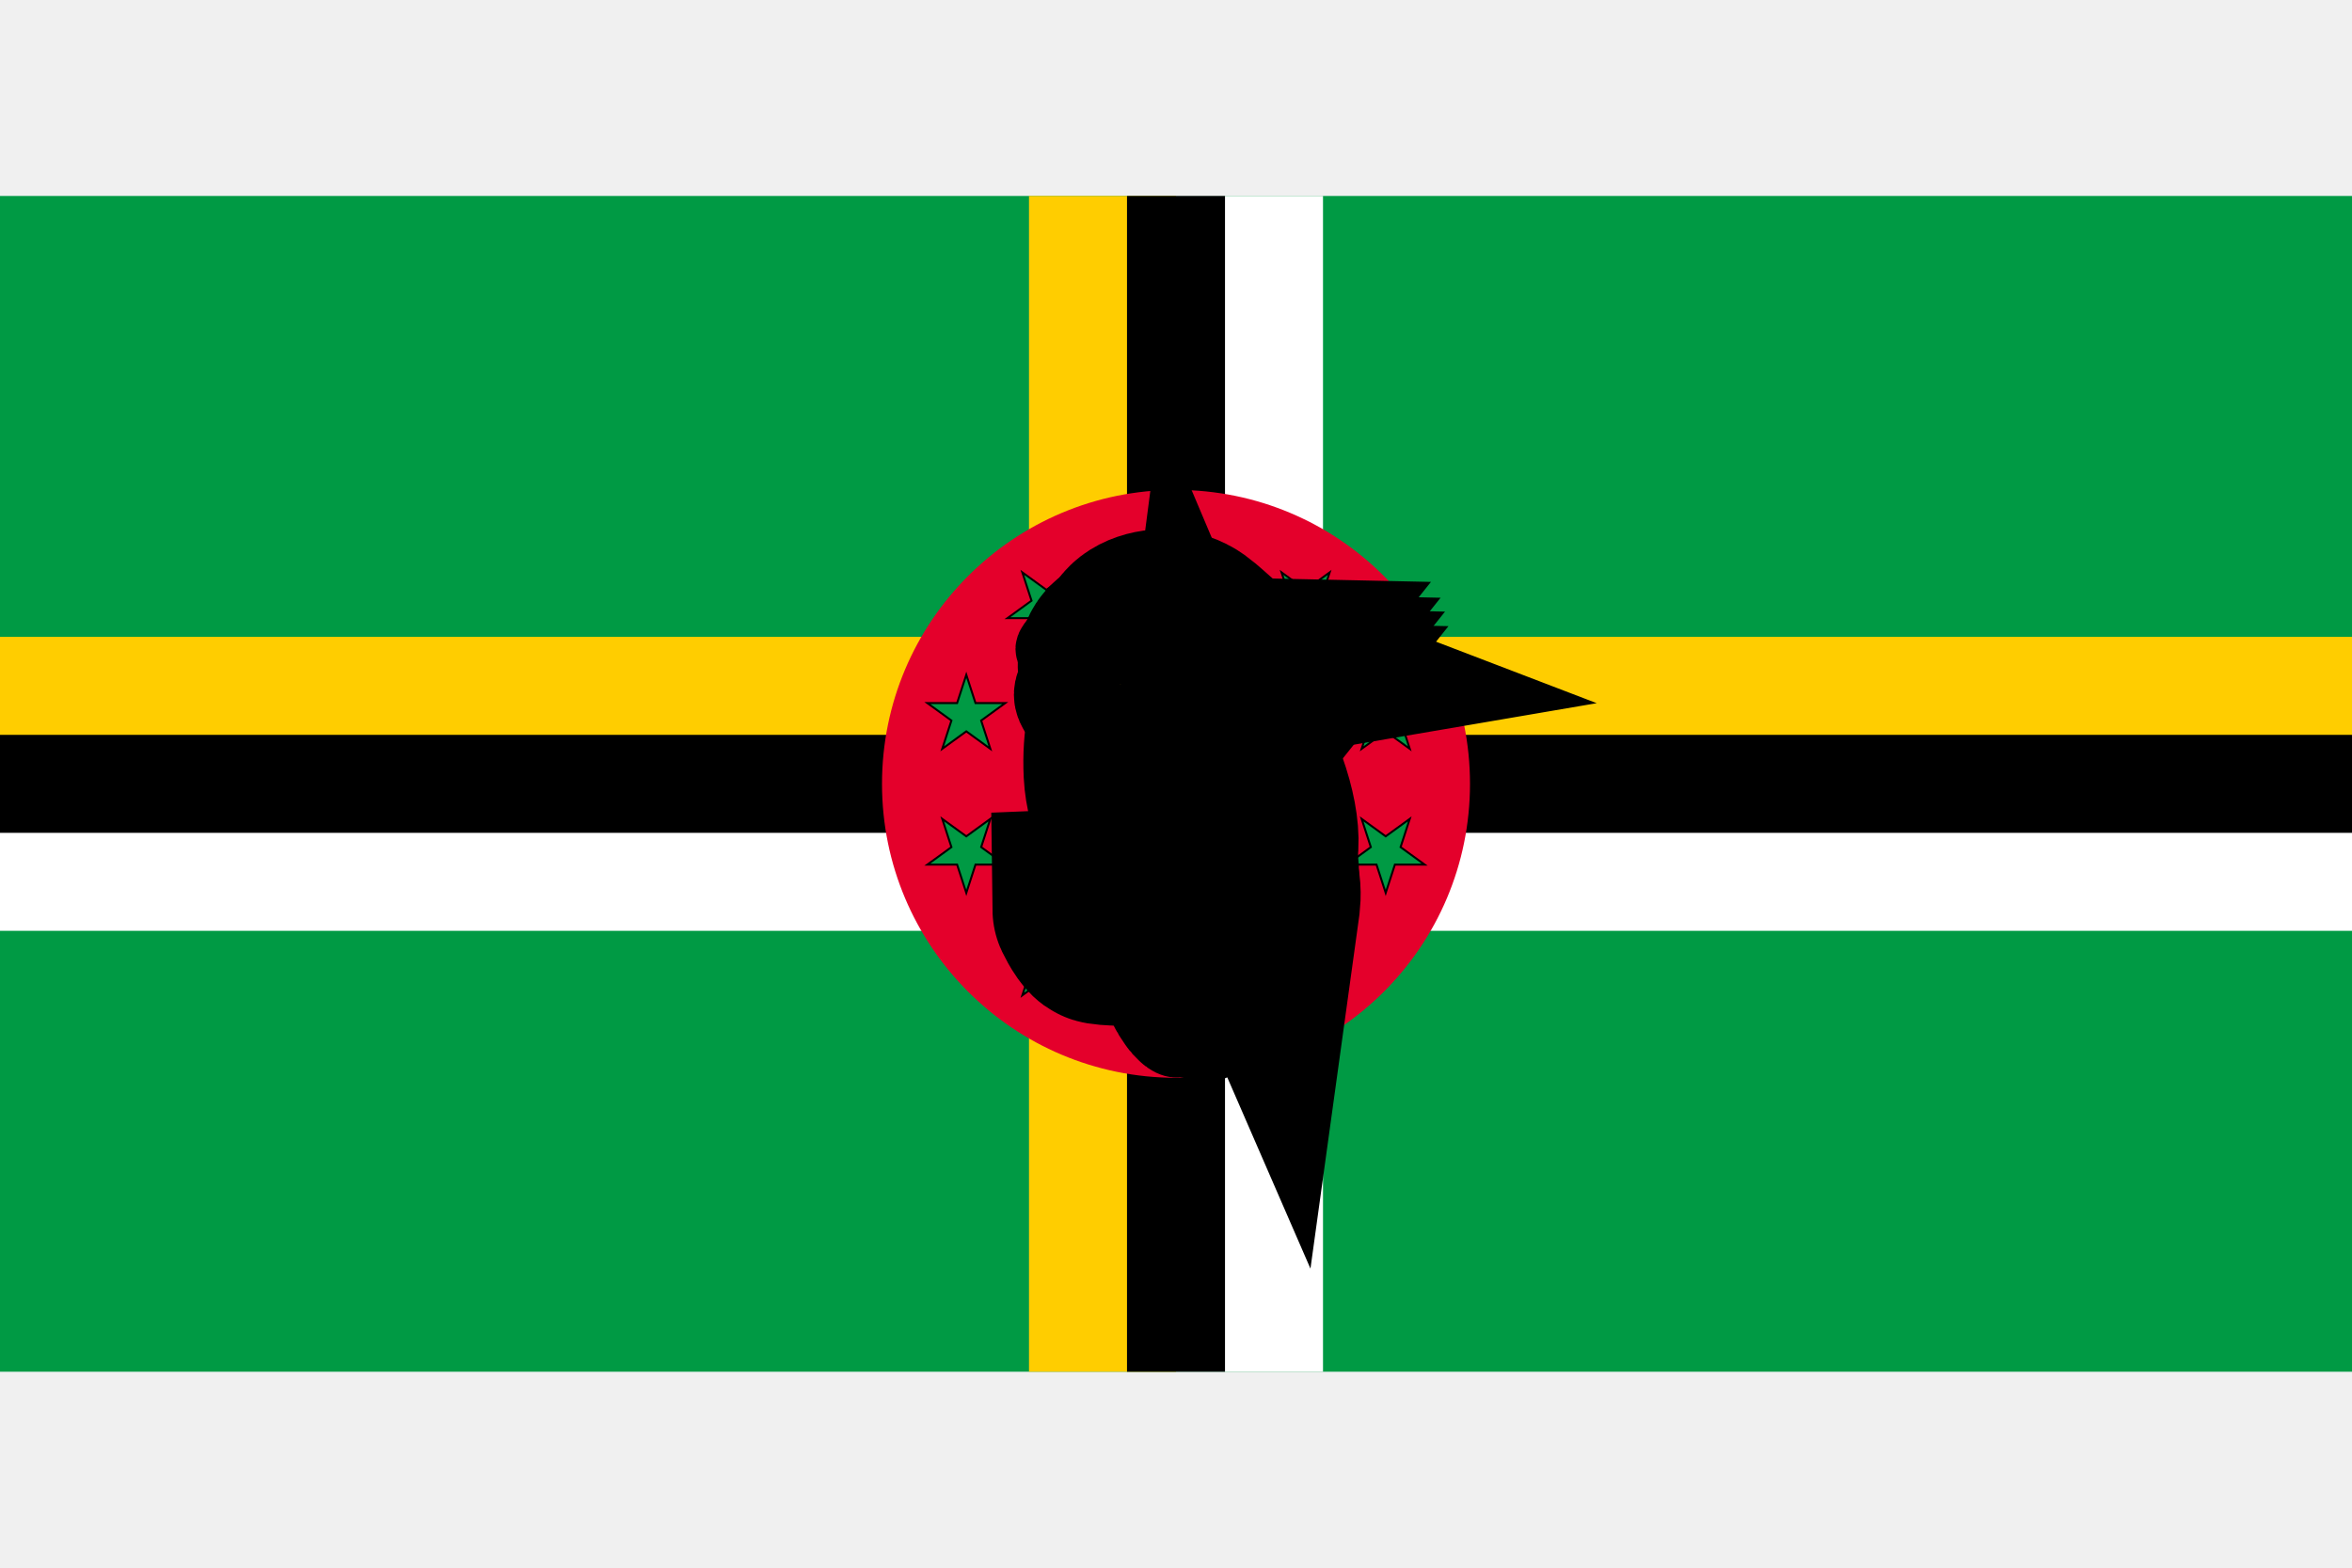
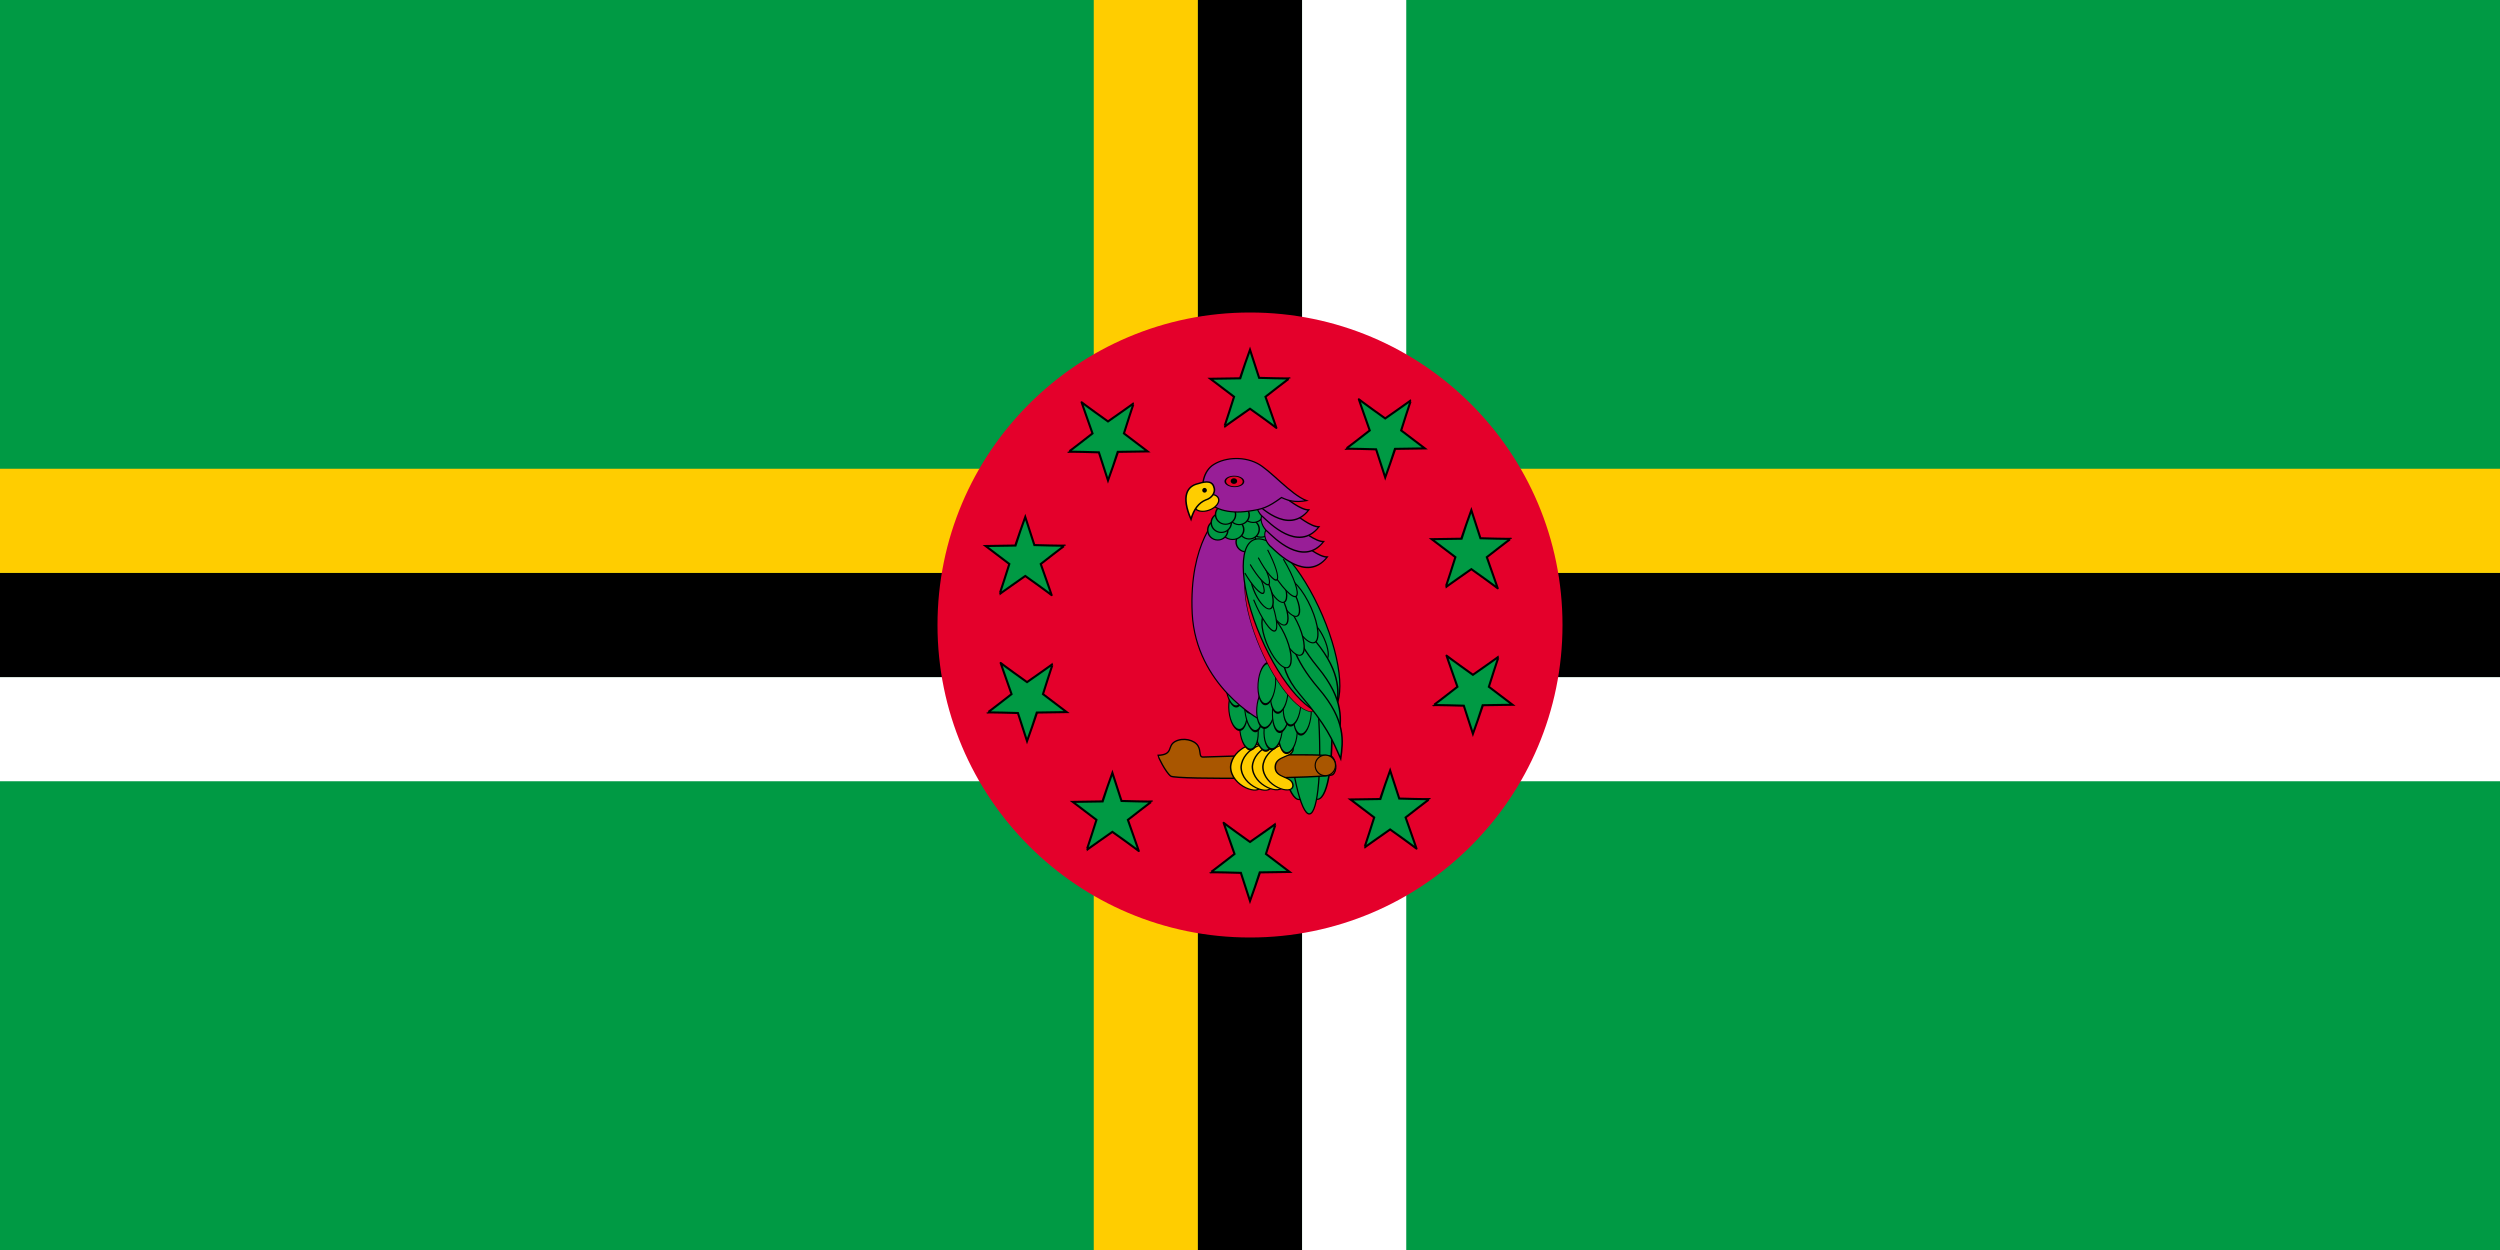
- <svg xmlns="http://www.w3.org/2000/svg" xmlns:xlink="http://www.w3.org/1999/xlink" viewBox="-7200 -3600 14400 7200" fill="#009A44" stroke="#000" stroke-width="1200" width="900" height="600">
-   <g transform="scale(300)" stroke="none">
-     <path d="m-24-12h48v24h-48z" />
-     <path fill="#ffcd00" d="m-24-3h48v3h-48zm21-9h3v24h-3z" />
-     <path fill="#fff" d="m-24 0h48v3h-48zM0-12h3v24H0z" />
-     <path fill="#000" d="m-24-1h48v2h-48zm23-11h2v24h-2z" />
-     <circle r="6" fill="#E4002B" />
-   </g>
-   <g id="b">
-     <g id="a">
-       <path id="s" stroke-width="12" d="m0-1600.6 56.3 173.2h182L91-1320.4l56.3 173.1L0-1254.3l-147.3 107 56.3-173.1-147.3-107h182z" />
-       <use xlink:href="#s" transform="rotate(36)" />
-     </g>
-     <use xlink:href="#s" transform="rotate(72)" />
-     <use xlink:href="#a" transform="rotate(108)" />
-   </g>
-   <use xlink:href="#b" transform="scale(-1)" />
-   <g transform="rotate(86)">
-     <ellipse cx="492" cy="-213" rx="530" ry="108" />
-     <ellipse cx="498" cy="-318" rx="530" ry="114" />
-     <ellipse cx="523" cy="-267" rx="586" ry="91" />
-   </g>
-   <path fill="#E4002B" d="m439 868c-161 17-865 25-895 3-30-22-75-115-75-120 92-4 52-53 99-79 46-27 112-9 132 23 20 33 4 65 29 66 26 0 526-24 710-11 30 2 53 29 53 59 0 30-23 56-53 59z" />
-   <path id="c" fill="#ffcd00" d="m-41 818c-1 70 101 50 103 108-3 61-172 4-174-109 7-112 172-167 174-103 2 53-101 35-103 104z" />
-   <use xlink:href="#c" x="60" />
-   <use xlink:href="#c" x="125" />
-   <use xlink:href="#c" x="186" />
-   <g transform="scale(.85,1.8)">
-     <g transform="rotate(48.1)">
-       <ellipse cx="317" cy="154" rx="68" ry="58" />
-       <ellipse cx="245" cy="229" rx="68" ry="58" />
-       <ellipse cx="148" cy="242" rx="68" ry="58" />
-     </g>
-     <ellipse transform="rotate(63.2)" cx="251" cy="100" rx="73" ry="57" />
-     <g transform="rotate(57.7)">
-       <ellipse cx="175" cy="124" rx="69" ry="57" />
-       <ellipse cx="109" cy="192" rx="69" ry="57" />
+ <svg xmlns="http://www.w3.org/2000/svg" width="1200" height="600" id="svg9226" version="1.0">
+   <defs id="defs9228" />
+   <g id="layer1">
+     <rect style="fill:#009A44;fill-opacity:1;stroke:none;stroke-opacity:1" id="rect10982" width="1200" height="600" x="0" y="0" />
+     <rect style="fill:#ffffff;fill-opacity:1;stroke:none;stroke-opacity:1" id="rect10984" width="1200" height="50" x="0" y="325" />
+     <rect style="fill:#000000;fill-opacity:1;stroke:none;stroke-opacity:1" id="rect11859" width="1200" height="50" x="0" y="275" />
+     <rect style="fill:#FFCD00;fill-opacity:1;stroke:none;stroke-opacity:1" id="rect12734" width="1200" height="50" x="0" y="225" />
+     <rect style="fill:#FFCD00;fill-opacity:1;stroke:none;stroke-opacity:1" id="rect13609" width="50" height="600" x="525" y="1.2934208e-005" />
+     <rect style="fill:#000000;fill-opacity:1;stroke:none;stroke-opacity:1" id="rect13611" width="50" height="600" x="575" y="1.2934208e-005" />
+     <rect style="fill:#ffffff;fill-opacity:1;stroke:none;stroke-opacity:1" id="rect14486" width="50" height="600" x="625" y="1.2934208e-005" />
+     <path style="fill:#E4002B;fill-opacity:1;stroke:none;stroke-opacity:1" id="path15361" d="M 750.883 300.252 A 150.378 150.378 0 1 1  450.126,300.252 A 150.378 150.378 0 1 1  750.883 300.252 z" transform="matrix(0.997483,0,0,0.997483,1.006676,0.503455)" />
+     <path d="M 595.19,181.593 C 595.19,181.371 600,167.874 600,167.874 L 604.373,181.371 C 604.373,181.371 619.021,181.814 619.021,181.593 C 619.021,181.371 607.433,190.444 607.433,190.444 C 607.433,190.444 612.899,205.933 612.681,205.49 C 612.462,205.048 600,196.197 600,196.197 C 600,196.197 587.319,205.048 587.538,205.048 C 587.757,205.048 592.348,190.444 592.348,190.444 L 580.979,181.814 L 595.19,181.593 z " id="path601" style="font-size:12px;fill:#009A44;fill-opacity:1;fill-rule:evenodd;stroke-width:1;stroke:#000000;stroke-opacity:1;stroke-miterlimit:4;stroke-dasharray:none" />
+     <path d="M 604.81,418.749 C 604.81,418.97 600,432.468 600,432.468 L 595.627,418.97 C 595.627,418.97 580.979,418.528 580.979,418.749 C 580.979,418.97 592.567,409.898 592.567,409.898 C 592.567,409.898 587.101,394.409 587.319,394.852 C 587.538,395.294 600,404.145 600,404.145 C 600,404.145 612.681,395.294 612.462,395.294 C 612.243,395.294 607.652,409.898 607.652,409.898 L 619.021,418.528 L 604.81,418.749 z " id="path16237" style="font-size:12px;fill:#009A44;fill-opacity:1;fill-rule:evenodd;stroke-width:1;stroke:#000000;stroke-opacity:1;stroke-miterlimit:4;stroke-dasharray:none" />
+     <path d="M 669.716,215.458 C 669.716,215.679 664.906,229.177 664.906,229.177 L 660.533,215.679 C 660.533,215.679 645.885,215.237 645.885,215.458 C 645.885,215.679 657.473,206.607 657.473,206.607 C 657.473,206.607 652.007,191.118 652.225,191.561 C 652.444,192.003 664.906,200.854 664.906,200.854 C 664.906,200.854 677.587,192.003 677.368,192.003 C 677.149,192.003 672.558,206.607 672.558,206.607 L 683.927,215.237 L 669.716,215.458 z " id="path16244" style="font-size:12px;fill:#009A44;fill-opacity:1;fill-rule:evenodd;stroke-width:1;stroke:#000000;stroke-opacity:1;stroke-miterlimit:4;stroke-dasharray:none" />
+     <path d="M 711.812,338.509 C 711.812,338.73 707.002,352.227 707.002,352.227 L 702.63,338.73 C 702.63,338.73 687.981,338.287 687.981,338.509 C 687.981,338.73 699.569,329.658 699.569,329.658 C 699.569,329.658 694.103,314.169 694.322,314.611 C 694.54,315.054 707.002,323.905 707.002,323.905 C 707.002,323.905 719.683,315.054 719.464,315.054 C 719.246,315.054 714.654,329.658 714.654,329.658 L 726.023,338.287 L 711.812,338.509 z " id="path16246" style="font-size:12px;fill:#009A44;fill-opacity:1;fill-rule:evenodd;stroke-width:1;stroke:#000000;stroke-opacity:1;stroke-miterlimit:4;stroke-dasharray:none" />
+     <path d="M 497.789,342.025 C 497.789,342.246 492.979,355.744 492.979,355.744 L 488.606,342.246 C 488.606,342.246 473.958,341.804 473.958,342.025 C 473.958,342.246 485.546,333.174 485.546,333.174 C 485.546,333.174 480.08,317.685 480.298,318.128 C 480.517,318.57 492.979,327.421 492.979,327.421 C 492.979,327.421 505.66,318.57 505.441,318.57 C 505.222,318.57 500.631,333.174 500.631,333.174 L 512,341.804 L 497.789,342.025 z " id="path16248" style="font-size:12px;fill:#009A44;fill-opacity:1;fill-rule:evenodd;stroke-width:1;stroke:#000000;stroke-opacity:1;stroke-miterlimit:4;stroke-dasharray:none" />
+     <path d="M 295.979,173.693 C 295.979,173.915 291.169,187.412 291.169,187.412 L 286.796,173.915 C 286.796,173.915 272.148,173.472 272.148,173.693 C 272.148,173.915 283.735,164.842 283.735,164.842 C 283.735,164.842 278.269,149.353 278.488,149.796 C 278.707,150.238 291.169,159.089 291.169,159.089 C 291.169,159.089 303.849,150.238 303.631,150.238 C 303.412,150.238 298.821,164.842 298.821,164.842 L 310.19,173.472 L 295.979,173.693 z " id="path16250" style="font-size:12px;fill:#009A44;fill-opacity:1;fill-rule:evenodd;stroke-width:1pt" />
+     <path d="M 536.646,216.897 C 536.646,217.119 531.836,230.616 531.836,230.616 L 527.463,217.119 C 527.463,217.119 512.815,216.676 512.815,216.897 C 512.815,217.119 524.403,208.046 524.403,208.046 C 524.403,208.046 518.937,192.557 519.155,193 C 519.374,193.442 531.836,202.293 531.836,202.293 C 531.836,202.293 544.517,193.442 544.298,193.442 C 544.079,193.442 539.488,208.046 539.488,208.046 L 550.857,216.676 L 536.646,216.897 z " id="path16252" style="font-size:12px;fill:#009A44;fill-opacity:1;fill-rule:evenodd;stroke-width:1;stroke:#000000;stroke-opacity:1;stroke-miterlimit:4;stroke-dasharray:none" />
+     <path d="M 487.317,261.863 C 487.317,261.642 492.127,248.145 492.127,248.145 L 496.5,261.642 C 496.5,261.642 511.148,262.085 511.148,261.863 C 511.148,261.642 499.561,270.714 499.561,270.714 C 499.561,270.714 505.027,286.204 504.808,285.761 C 504.59,285.318 492.127,276.467 492.127,276.467 C 492.127,276.467 479.447,285.318 479.666,285.318 C 479.884,285.318 484.475,270.714 484.475,270.714 L 473.106,262.085 L 487.317,261.863 z " id="path16254" style="font-size:12px;fill:#009A44;fill-opacity:1;fill-rule:evenodd;stroke-width:1;stroke:#000000;stroke-opacity:1;stroke-miterlimit:4;stroke-dasharray:none" />
+     <path d="M 529.142,384.686 C 529.142,384.464 533.952,370.967 533.952,370.967 L 538.324,384.464 C 538.324,384.464 552.973,384.907 552.973,384.686 C 552.973,384.464 541.385,393.537 541.385,393.537 C 541.385,393.537 546.851,409.026 546.632,408.583 C 546.414,408.141 533.952,399.29 533.952,399.29 C 533.952,399.29 521.271,408.141 521.49,408.141 C 521.708,408.141 526.3,393.537 526.3,393.537 L 514.931,384.907 L 529.142,384.686 z " id="path16256" style="font-size:12px;fill:#009A44;fill-opacity:1;fill-rule:evenodd;stroke-width:1;stroke:#000000;stroke-opacity:1;stroke-miterlimit:4;stroke-dasharray:none" />
+     <path d="M 701.431,258.585 C 701.431,258.364 706.241,244.866 706.241,244.866 L 710.613,258.364 C 710.613,258.364 725.262,258.806 725.262,258.585 C 725.262,258.364 713.674,267.436 713.674,267.436 C 713.674,267.436 719.14,282.925 718.921,282.483 C 718.703,282.04 706.241,273.189 706.241,273.189 C 706.241,273.189 693.56,282.04 693.779,282.04 C 693.997,282.04 698.588,267.436 698.588,267.436 L 687.22,258.806 L 701.431,258.585 z " id="path16258" style="font-size:12px;fill:#009A44;fill-opacity:1;fill-rule:evenodd;stroke-width:1;stroke:#000000;stroke-opacity:1;stroke-miterlimit:4;stroke-dasharray:none" />
+     <path d="M 662.45,383.53 C 662.45,383.309 667.26,369.811 667.26,369.811 L 671.633,383.309 C 671.633,383.309 686.281,383.751 686.281,383.53 C 686.281,383.309 674.694,392.381 674.694,392.381 C 674.694,392.381 680.16,407.87 679.941,407.428 C 679.723,406.985 667.26,398.134 667.26,398.134 C 667.26,398.134 654.58,406.985 654.799,406.985 C 655.017,406.985 659.608,392.381 659.608,392.381 L 648.239,383.751 L 662.45,383.53 z " id="path16260" style="font-size:12px;fill:#009A44;fill-opacity:1;fill-rule:evenodd;stroke-width:1;stroke:#000000;stroke-opacity:1;stroke-miterlimit:4;stroke-dasharray:none" />
+     <rect y="267.319" x="499.076" width="0.716" style="font-size:12px;fill:#009A44;fill-rule:evenodd;stroke-width:1pt" id="rect600" height="0" />
+     <rect y="358.225" x="628.205" width="0.716" style="font-size:12px;fill:#009A44;fill-rule:evenodd;stroke-width:1pt" id="rect628" height="0" />
+     <rect y="502.506" x="590.572" width="0.716" style="font-size:12px;fill:#009A44;fill-rule:evenodd;stroke-width:1pt" id="rect634" height="0" />
+     <rect y="502.506" x="410.037" width="0.716" style="font-size:12px;fill:#009A44;fill-rule:evenodd;stroke-width:1pt" id="rect640" height="0" />
+     <rect y="354.5" x="377.069" width="0.716" style="font-size:12px;fill:#009A44;fill-rule:evenodd;stroke-width:1pt" id="rect646" height="0" />
+     <rect y="-86.095" x="-772.571" width="0.716" style="font-size:12px;fill:#009A44;fill-rule:evenodd;stroke-width:1pt" id="rect652" height="0" transform="scale(-1,-1)" />
+     <rect y="-227.089" x="-824.407" width="0.716" style="font-size:12px;fill:#009A44;fill-rule:evenodd;stroke-width:1pt" id="rect599" height="0" transform="scale(-1,-1)" />
+     <rect y="-330.243" x="-695.854" width="0.716" style="font-size:12px;fill:#009A44;fill-rule:evenodd;stroke-width:1pt" id="rect607" height="0" transform="scale(-1,-1)" />
+     <rect y="-227.089" x="-575.076" width="0.716" style="font-size:12px;fill:#009A44;fill-rule:evenodd;stroke-width:1pt" id="rect613" height="0" transform="scale(-1,-1)" />
+     <rect y="-88.168" x="-619.655" width="0.716" style="font-size:12px;fill:#009A44;fill-rule:evenodd;stroke-width:1pt" id="rect619" height="0" transform="scale(-1,-1)" />
+     <g id="g13518" transform="matrix(1.260717,0,0,1.260717,-31.14955,-15.98474)">
+       <g id="g1112" transform="translate(7.403947,348.7255)" style="font-size:12px">
+         <g id="g1014" transform="matrix(0.163503,-1.627543e-2,1.182242e-2,0.184363,429.835,-215.6278)">
+           <ellipse cx="680.206" cy="586.126" id="path1011" rx="30.805" ry="189.825" style="fill:#009A44;fill-rule:evenodd;stroke:#000000;stroke-width:2.5" transform="matrix(1.405124,-5.812161e-3,8.166948e-3,0.999983,-534.2869,263.7234)" />
+           <ellipse cx="680.206" cy="586.126" id="path1012" rx="30.805" ry="189.825" style="fill:#009A44;fill-rule:evenodd;stroke:#000000;stroke-width:2.5" transform="matrix(1.486152,-5.812161e-3,8.637901e-3,0.999983,-547.2176,267.0538)" />
+           <ellipse cx="680.206" cy="586.126" id="path1013" rx="30.805" ry="189.825" style="fill:#009A44;fill-rule:evenodd;stroke:#000000;stroke-width:2.5" transform="matrix(1.18905,-6.423977e-3,6.911065e-3,1.105246,-364.9289,214.0982)" />
+         </g>
+         <g id="g1105" transform="translate(72.86526,-9.797035)">
+           <path d="M 238.342,971.79 C 268.314,970.125 254.993,955.138 269.979,946.813 C 284.965,938.487 306.612,943.483 313.272,953.473 C 319.933,963.464 314.938,973.455 323.263,973.455 C 331.589,973.455 557.819,960.78 566.144,969.106 C 574.47,977.431 576.135,994.083 567.809,1000.74 C 559.484,1007.4 273.309,1015.08 263.319,1008.42 C 253.328,1001.76 238.342,973.455 238.342,971.79 z " id="path1010" style="fill:#a95600;fill-rule:evenodd;stroke:#000000;stroke-width:2.505" transform="matrix(0.202443,3.486294e-3,-3.936657e-3,0.21385,340.8638,-247.3115)" />
+           <path d="M 529.59,405.459 C 529.59,445.442 575.152,433.338 576.4,466.708 C 575.676,502.116 499.694,470.175 497.765,405.459 C 499.694,340.743 572.872,307.53 574.47,344.448 C 575.716,375.134 529.59,365.476 529.59,405.459 z " id="path1506" style="fill:#FFCD00;fill-rule:evenodd;stroke:#000000;stroke-width:3.853" transform="matrix(0.147992,1.951432e-3,-2.754835e-3,0.114586,340.4216,-81.69088)" />
+           <path d="M 529.59,405.459 C 529.59,445.442 575.152,433.338 576.4,466.708 C 575.676,502.116 499.694,470.175 497.765,405.459 C 499.694,340.743 572.872,307.53 574.47,344.448 C 575.716,375.134 529.59,365.476 529.59,405.459 z " id="path1507" style="fill:#FFCD00;fill-rule:evenodd;stroke:#000000;stroke-width:3.853" transform="matrix(0.147992,1.951432e-3,-2.754835e-3,0.114586,344.4198,-81.63816)" />
+           <path d="M 529.59,405.459 C 529.59,445.442 575.152,433.338 576.4,466.708 C 575.676,502.116 499.694,470.175 497.765,405.459 C 499.694,340.743 572.872,307.53 574.47,344.448 C 575.716,375.134 529.59,365.476 529.59,405.459 z " id="path1508" style="fill:#FFCD00;fill-rule:evenodd;stroke:#000000;stroke-width:3.853" transform="matrix(0.147992,1.951432e-3,-2.754835e-3,0.114586,348.7088,-81.79968)" />
+           <path d="M 529.59,405.459 C 529.59,445.442 575.152,433.338 576.4,466.708 C 575.676,502.116 499.694,470.175 497.765,405.459 C 499.694,340.743 572.872,307.53 574.47,344.448 C 575.716,375.134 529.59,365.476 529.59,405.459 z " id="path1509" style="fill:#FFCD00;fill-rule:evenodd;stroke:#000000;stroke-width:3.853" transform="matrix(0.147992,1.951432e-3,-2.754835e-3,0.114586,352.7069,-81.74693)" />
+           <ellipse cx="478.382" cy="-41.086" id="path1091" rx="3.534" ry="3.403" style="fill:#a95600;fill-rule:evenodd;stroke:#000000;stroke-width:0.399" transform="matrix(1.094549,1.648336e-2,-2.428555e-2,1.153662,-75.5714,4.677567)" />
+         </g>
+         <g id="g1048" transform="matrix(0.994885,-0.101022,0.101022,0.994885,66.68384,66.33841)">
+           <ellipse cx="427.106" cy="904.998" id="path1049" rx="20.814" ry="24.144" style="fill:#009A44;fill-rule:evenodd;stroke:#000000;stroke-width:2.5" transform="matrix(0.166193,-8.072795e-3,1.687537e-3,0.315205,369.7997,-361.6541)" />
+           <ellipse cx="427.106" cy="904.998" id="path1050" rx="20.814" ry="24.144" style="fill:#009A44;fill-rule:evenodd;stroke:#000000;stroke-width:2.5" transform="matrix(0.166193,-8.072795e-3,1.687537e-3,0.315205,364.0408,-362.7012)" />
+           <ellipse cx="427.106" cy="904.998" id="path1052" rx="20.814" ry="24.144" style="fill:#009A44;fill-rule:evenodd;stroke:#000000;stroke-width:2.5" transform="matrix(0.166193,-8.072776e-3,1.687537e-3,0.315204,360.6378,-370.5537)" />
+           <ellipse cx="427.106" cy="904.998" id="path1053" rx="20.814" ry="24.144" style="fill:#009A44;fill-rule:evenodd;stroke:#000000;stroke-width:2.5" transform="matrix(0.159905,-8.905569e-3,1.623691e-3,0.347721,369.2988,-399.3517)" />
+           <ellipse cx="427.106" cy="904.998" id="path1054" rx="20.814" ry="24.144" style="fill:#009A44;fill-rule:evenodd;stroke:#000000;stroke-width:2.5" transform="matrix(0.159905,-8.350374e-3,1.623691e-3,0.326043,377.4103,-379.0724)" />
+           <ellipse cx="427.106" cy="904.998" id="path1055" rx="20.814" ry="24.144" style="fill:#009A44;fill-rule:evenodd;stroke:#000000;stroke-width:2.5" transform="matrix(0.159905,-8.350374e-3,1.623691e-3,0.326043,373.222,-382.2137)" />
+           <ellipse cx="427.106" cy="904.998" id="path1056" rx="20.814" ry="24.144" style="fill:#009A44;fill-rule:evenodd;stroke:#000000;stroke-width:2.5" transform="matrix(0.159905,-8.350374e-3,1.623691e-3,0.326043,367.9866,-386.6638)" />
+           <ellipse cx="427.106" cy="904.998" id="path1057" rx="20.814" ry="24.144" style="fill:#009A44;fill-rule:evenodd;stroke:#000000;stroke-width:2.5" transform="matrix(0.159905,-8.350374e-3,1.623691e-3,0.326043,363.0129,-389.5432)" />
+         </g>
+         <path d="M 173.174,346.347 C 173.174,346.347 118.976,411.24 151.922,555.162 C 185.88,699.752 330.887,744.945 330.887,744.945 C 330.887,744.945 357.383,697.522 332.613,580.904 C 292.65,411.061 216.467,346.347 216.467,346.347 L 173.174,346.347 z " id="path851" style="fill:#981E97;fill-rule:evenodd;stroke:#000000;stroke-width:2.5" transform="matrix(0.176889,3.219125e-2,-3.142231e-2,0.182359,461.7877,-208.6117)" />
+         <g id="g1026" transform="matrix(0.996961,7.791016e-2,-7.791016e-2,0.996961,60.53158,-11.75977)">
+           <ellipse cx="427.106" cy="904.998" id="path1025" rx="20.814" ry="24.144" style="fill:#009A44;fill-rule:evenodd;stroke:#000000;stroke-width:2.5" transform="matrix(0.166193,-8.072795e-3,1.687537e-3,0.315205,369.7997,-361.6541)" />
+           <ellipse cx="427.106" cy="904.998" id="path1017" rx="20.814" ry="24.144" style="fill:#009A44;fill-rule:evenodd;stroke:#000000;stroke-width:2.5" transform="matrix(0.166193,-8.072795e-3,1.687537e-3,0.315205,364.0408,-362.7012)" />
+           <ellipse cx="427.106" cy="904.998" id="path1016" rx="20.814" ry="24.144" style="fill:#009A44;fill-rule:evenodd;stroke:#000000;stroke-width:2.5" transform="matrix(0.166193,-8.072776e-3,1.687537e-3,0.315204,360.6378,-370.5537)" />
+           <ellipse cx="427.106" cy="904.998" id="path1018" rx="20.814" ry="24.144" style="fill:#009A44;fill-rule:evenodd;stroke:#000000;stroke-width:2.5" transform="matrix(0.159905,-8.905569e-3,1.623691e-3,0.347721,369.2988,-399.3517)" />
+           <ellipse cx="427.106" cy="904.998" id="path1020" rx="20.814" ry="24.144" style="fill:#009A44;fill-rule:evenodd;stroke:#000000;stroke-width:2.5" transform="matrix(0.159905,-8.350374e-3,1.623691e-3,0.326043,377.4103,-379.0724)" />
+           <ellipse cx="427.106" cy="904.998" id="path1019" rx="20.814" ry="24.144" style="fill:#009A44;fill-rule:evenodd;stroke:#000000;stroke-width:2.5" transform="matrix(0.159905,-8.350374e-3,1.623691e-3,0.326043,373.222,-382.2137)" />
+           <ellipse cx="427.106" cy="904.998" id="path1005" rx="20.814" ry="24.144" style="fill:#009A44;fill-rule:evenodd;stroke:#000000;stroke-width:2.5" transform="matrix(0.159905,-8.350374e-3,1.623691e-3,0.326043,367.9866,-386.6638)" />
+           <ellipse cx="427.106" cy="904.998" id="path988" rx="20.814" ry="24.144" style="fill:#009A44;fill-rule:evenodd;stroke:#000000;stroke-width:2.5" transform="matrix(0.159905,-8.350374e-3,1.623691e-3,0.326043,363.0129,-389.5432)" />
+         </g>
+         <ellipse cx="624.424" cy="606.107" id="path985" rx="58.28" ry="186.495" style="fill:#E4002B;fill-opacity:1;fill-rule:evenodd;stroke:#000000;stroke-width:1pt" transform="matrix(0.156948,-6.062813e-2,6.364226e-2,0.148405,369.6128,-145.0546)" />
+         <g id="g1072" transform="matrix(0.999842,1.780211e-2,-1.780211e-2,0.999842,-34.81445,-4.628464)">
+           <ellipse cx="218.132" cy="356.754" id="path872" rx="10.823" ry="12.905" style="fill:#009A44;fill-rule:evenodd;stroke:#000000;stroke-width:1.463" transform="matrix(0.395296,0,0,0.292704,445.0725,-230.5263)" />
+           <ellipse cx="218.132" cy="356.754" id="path888" rx="10.823" ry="12.905" style="fill:#009A44;fill-rule:evenodd;stroke:#000000;stroke-width:1.546" transform="matrix(0.35412,0,0,0.292704,457.1741,-235.9224)" />
+           <ellipse cx="218.132" cy="356.754" id="path887" rx="10.823" ry="12.905" style="fill:#009A44;fill-rule:evenodd;stroke:#000000;stroke-width:1.546" transform="matrix(0.35412,0,0,0.292704,452.0043,-235.9224)" />
+           <ellipse cx="218.132" cy="356.754" id="path879" rx="10.823" ry="12.905" style="fill:#009A44;fill-rule:evenodd;stroke:#000000;stroke-width:1.56" transform="matrix(0.370591,0,0,0.274783,449.4811,-233.4606)" />
+           <ellipse cx="218.132" cy="356.754" id="path878" rx="10.823" ry="12.905" style="fill:#009A44;fill-rule:evenodd;stroke:#000000;stroke-width:1.56" transform="matrix(0.370591,0,0,0.274783,448.9463,-237.9316)" />
+           <ellipse cx="218.132" cy="356.754" id="path867" rx="10.823" ry="12.905" style="fill:#009A44;fill-rule:evenodd;stroke:#000000;stroke-width:1.546" transform="matrix(0.35412,0,0,0.292704,447.0128,-238.8517)" />
+           <ellipse cx="218.132" cy="356.754" id="path877" rx="10.823" ry="12.905" style="fill:#009A44;fill-rule:evenodd;stroke:#000000;stroke-width:1.562" transform="matrix(0.35412,0,0,0.28673,448.0824,-241.577)" />
+           <ellipse cx="218.132" cy="356.754" id="path876" rx="10.823" ry="12.905" style="fill:#009A44;fill-rule:evenodd;stroke:#000000;stroke-width:1.463" transform="matrix(0.395296,0,0,0.292704,432.772,-243.4769)" />
+           <ellipse cx="218.132" cy="356.754" id="path874" rx="10.823" ry="12.905" style="fill:#009A44;fill-rule:evenodd;stroke:#000000;stroke-width:1.56" transform="matrix(0.370591,0,0,0.274783,445.9157,-243.4819)" />
+           <ellipse cx="218.132" cy="356.754" id="path873" rx="10.823" ry="12.905" style="fill:#009A44;fill-rule:evenodd;stroke:#000000;stroke-width:1.562" transform="matrix(0.35412,0,0,0.28673,444.1605,-246.9731)" />
+           <ellipse cx="218.132" cy="356.754" id="path871" rx="10.823" ry="12.905" style="fill:#009A44;fill-rule:evenodd;stroke:#000000;stroke-width:1.546" transform="matrix(0.35412,0,0,0.292704,436.1385,-243.1686)" />
+           <ellipse cx="218.132" cy="356.754" id="path1070" rx="10.823" ry="12.905" style="fill:#009A44;fill-rule:evenodd;stroke:#000000;stroke-width:1.562" transform="matrix(0.35412,0,0,0.28673,437.4203,-243.8784)" />
+           <ellipse cx="218.132" cy="356.754" id="path869" rx="10.823" ry="12.905" style="fill:#009A44;fill-rule:evenodd;stroke:#000000;stroke-width:1.562" transform="matrix(0.35412,0,0,0.28673,438.9908,-247.0197)" />
+         </g>
+         <g id="g946" transform="matrix(0.179609,-4.521057e-3,4.192619e-3,0.185123,420.9863,-216.8024)">
+           <ellipse cx="528.679" cy="564.479" id="path889" rx="67.438" ry="205.644" style="fill:#009A44;fill-rule:evenodd;stroke:#000000;stroke-width:2.545" transform="matrix(0.97574,-0.307929,0.363045,0.874481,-245.8061,324.3975)" />
+           <ellipse cx="528.679" cy="646.07" id="path894" rx="13.321" ry="40.796" style="fill:#009A44;fill-rule:evenodd;stroke:#000000;stroke-width:2.5" transform="matrix(0.917882,-0.396852,0.396852,0.917882,-210.4826,304.4884)" />
+           <path d="M 139.87,643.988 C 139.87,701.665 121.115,730.159 105.319,754.303 C 112.836,721.833 118.224,701.666 118.224,643.989 C 118.224,586.312 147.803,558.652 158.603,542 C 154.417,558.652 139.87,586.312 139.87,643.988 z " id="path893" style="fill:#009A44;fill-rule:evenodd;stroke:#000000;stroke-width:1.533" transform="matrix(1.882818,-0.455977,0.953423,1.182187,-352.2551,-10.01956)" />
+           <path d="M 139.87,643.988 C 139.87,701.665 121.115,730.159 105.319,754.303 C 112.836,721.833 118.224,701.666 118.224,643.989 C 118.224,586.312 147.803,558.652 158.603,542 C 154.417,558.652 139.87,586.312 139.87,643.988 z " id="path892" style="fill:#009A44;fill-rule:evenodd;stroke:#000000;stroke-width:1.533" transform="matrix(1.882818,-0.455977,0.953423,1.182187,-348.4234,44.05751)" />
+           <path d="M 139.87,643.988 C 139.87,701.665 121.115,730.159 105.319,754.303 C 112.836,721.833 118.224,701.666 118.224,643.989 C 118.224,586.312 147.803,558.652 158.603,542 C 154.417,558.652 139.87,586.312 139.87,643.988 z " id="path891" style="fill:#009A44;fill-rule:evenodd;stroke:#000000;stroke-width:1.533" transform="matrix(1.87302,-0.494682,0.977582,1.162287,-361.9242,105.7834)" />
+           <ellipse cx="528.679" cy="646.07" id="path895" rx="13.321" ry="40.796" style="fill:#009A44;fill-rule:evenodd;stroke:#000000;stroke-width:1.389" transform="matrix(1.810478,-0.400515,0.699068,1.635286,-915.63,-221.0144)" />
+           <ellipse cx="528.679" cy="646.07" id="path896" rx="13.321" ry="40.796" style="fill:#009A44;fill-rule:evenodd;stroke:#000000;stroke-width:1.64" transform="matrix(1.625675,-0.230684,0.541575,1.352842,-739.4891,-91.77486)" />
+           <ellipse cx="528.679" cy="646.07" id="path897" rx="13.321" ry="40.796" style="fill:#009A44;fill-rule:evenodd;stroke:#000000;stroke-width:1.64" transform="matrix(1.630439,-0.197194,0.512514,1.363529,-750.6206,-91.82552)" />
+           <ellipse cx="528.679" cy="646.07" id="path898" rx="13.321" ry="40.796" style="fill:#009A44;fill-rule:evenodd;stroke:#000000;stroke-width:2.097" transform="matrix(1.31445,-0.200604,0.468889,1.010117,-531.0563,47.56802)" />
+           <ellipse cx="528.679" cy="646.07" id="path899" rx="13.321" ry="40.796" style="fill:#009A44;fill-rule:evenodd;stroke:#000000;stroke-width:2.097" transform="matrix(1.325781,-0.130444,0.403422,1.032739,-517.8685,12.21143)" />
+           <path d="M 145.698,569.474 C 145.698,603.48 138.986,631.084 130.713,631.084 C 122.441,631.084 115.727,603.48 115.727,569.474" id="path945" style="fill:#009A44;fill-rule:evenodd;stroke:#000000;stroke-width:2.086" transform="matrix(1.025425,-0.492771,0.464381,1.177331,12.76656,-14.519)" />
+           <ellipse cx="528.679" cy="646.07" id="path902" rx="13.321" ry="40.796" style="fill:#009A44;fill-rule:evenodd;stroke:#000000;stroke-width:2.097" transform="matrix(1.325781,-0.130444,0.403422,1.032739,-519.5336,-34.41226)" />
+           <ellipse cx="528.679" cy="646.07" id="path903" rx="13.321" ry="40.796" style="fill:#009A44;fill-rule:evenodd;stroke:#000000;stroke-width:2.097" transform="matrix(1.328753,-0.105107,0.379547,1.040012,-533.9751,-40.12073)" />
+           <path d="M 145.698,569.474 C 145.698,603.48 138.986,631.084 130.713,631.084 C 122.441,631.084 115.727,603.48 115.727,569.474" id="path909" style="fill:#009A44;fill-rule:evenodd;stroke:#000000;stroke-width:2.88" transform="matrix(0.672197,-0.471822,0.458936,0.799103,39.48589,143.278)" />
+           <path d="M 145.698,569.474 C 145.698,603.48 138.986,631.084 130.713,631.084 C 122.441,631.084 115.727,603.48 115.727,569.474" id="path906" style="fill:#009A44;fill-rule:evenodd;stroke:#000000;stroke-width:2.88" transform="matrix(0.672197,-0.471822,0.458936,0.799103,51.14178,125.7941)" />
+           <path d="M 145.698,569.474 C 145.698,603.48 138.986,631.084 130.713,631.084 C 122.441,631.084 115.727,603.48 115.727,569.474" id="path907" style="fill:#009A44;fill-rule:evenodd;stroke:#000000;stroke-width:2.086" transform="matrix(0.937396,-0.644677,0.639998,1.091861,-40.19822,-10.74352)" />
+           <path d="M 145.698,569.474 C 145.698,603.48 138.986,631.084 130.713,631.084 C 122.441,631.084 115.727,603.48 115.727,569.474" id="path908" style="fill:#009A44;fill-rule:evenodd;stroke:#000000;stroke-width:2.742" transform="matrix(0.672197,-0.520221,0.458936,0.881076,68.62559,71.17856)" />
+         </g>
+         <g id="g919" transform="matrix(1.101444,0.275869,-0.265588,0.974374,-85.41525,-157.9016)">
+           <path d="M 276.266,345.409 C 263.988,354.583 276.675,370.553 288.288,376.088 C 301.348,383.76 374.891,434.273 424.605,388.087 C 383.81,388.92 305.942,324.904 276.266,345.409 z " id="path875" style="fill:#981E97;fill-rule:evenodd;stroke:#000000;stroke-width:2.5" transform="matrix(0.134413,-3.04485e-2,4.851113e-2,0.216811,448.7474,-184.9145)" />
+           <path d="M 276.266,345.409 C 263.988,354.583 276.675,370.553 288.288,376.088 C 301.348,383.76 374.891,434.273 424.605,388.087 C 383.81,388.92 305.942,324.904 276.266,345.409 z " id="path870" style="fill:#981E97;fill-rule:evenodd;stroke:#000000;stroke-width:2.5" transform="matrix(0.134413,-3.04485e-2,4.851113e-2,0.216811,446.2043,-190.218)" />
+           <path d="M 276.266,345.409 C 263.988,354.583 276.675,370.553 288.288,376.088 C 301.348,383.76 374.891,434.273 424.605,388.087 C 383.81,388.92 305.942,324.904 276.266,345.409 z " id="path868" style="fill:#981E97;fill-rule:evenodd;stroke:#000000;stroke-width:2.5" transform="matrix(0.134413,-3.04485e-2,4.851113e-2,0.216811,443.3872,-195.1923)" />
+           <path d="M 276.266,345.409 C 263.988,354.583 276.675,370.553 288.288,376.088 C 301.348,383.76 374.891,434.273 424.605,388.087 C 383.81,388.92 305.942,324.904 276.266,345.409 z " id="path866" style="fill:#981E97;fill-rule:evenodd;stroke:#000000;stroke-width:2.5" transform="matrix(0.134413,-3.04485e-2,4.851113e-2,0.216811,438.6063,-200.4414)" />
+         </g>
+         <g id="g907" transform="matrix(0.999842,1.780211e-2,-1.780211e-2,0.999842,12.04015,10.60534)">
+           <path d="M 211.167,247.301 C 232.94,235.236 267.785,237.552 290.901,258.466 C 310.261,275.409 336.208,333.66 361.223,351.3 C 340.996,351.319 329.925,345.531 318.982,336.12 C 290.215,351.562 280.855,352.844 255.092,351.752 C 219.211,350.418 192.633,334.098 186.914,311.148 C 180.748,289.344 191.839,258.65 211.167,247.301 z " id="path852" style="fill:#981E97;fill-rule:evenodd;stroke:#000000;stroke-width:2.5" transform="matrix(0.208828,-4.091126e-2,4.730467e-2,0.180604,407.8048,-213.6359)" />
+           <ellipse cx="287.235" cy="323.035" id="path1051" rx="14.154" ry="14.986" style="fill:#E4002B;fill-opacity:1;fill-rule:evenodd;stroke:#000000;stroke-width:2.5" transform="matrix(0.24521,0,0,0.134333,401.8211,-215.1804)" />
+           <ellipse cx="204.578" cy="348.262" id="path1062" rx="23.254" ry="15.895" style="fill:#FFCD00;fill-rule:evenodd;stroke:#000000;stroke-width:2.5" transform="matrix(0.19364,-7.598685e-2,6.759024e-2,0.17273,398.6623,-208.0622)" />
+           <ellipse cx="283.905" cy="333.858" id="path1059" rx="5.828" ry="5.828" style="fill-rule:evenodd;stroke-width:1pt" transform="matrix(0.214119,0,0,0.18518,411.2866,-233.7407)" />
+           <path d="M 516.796,260.294 C 521.221,278.401 510.122,303.377 483.663,312.903 C 456.888,326.076 437.584,354.734 428.022,400.92 C 380.778,297.65 404.915,252.645 448.622,240.574 C 485.999,226.211 509.042,227.203 516.796,260.294 z " id="path1061" style="fill:#FFCD00;fill-rule:evenodd;stroke:#000000;stroke-width:6.56" transform="matrix(9.228922e-2,8.874689e-4,-3.397048e-3,8.481727e-2,417.8523,-191.4926)" />
+           <ellipse cx="198.985" cy="362.391" id="path1113" rx="4.71" ry="4.71" style="fill-rule:evenodd;stroke-width:1pt" transform="matrix(0.186968,-1.313064e-2,1.398806e-2,0.19143,418.6864,-234.9767)" />
+         </g>
+       </g>
    </g>
  </g>
-   <path fill="#981E97" d="m-177-632c0 0-176 152-156 565 22 416 389 611 389 611h58V-632z" />
-   <g transform="scale(.85,1.8)">
-     <g transform="rotate(40.6)">
-       <ellipse cx="421" cy="95" rx="58" ry="68" />
-       <ellipse cx="337" cy="151" rx="58" ry="68" />
-       <ellipse cx="255" cy="132" rx="58" ry="68" />
-     </g>
-     <ellipse transform="rotate(24.1)" cx="305" cy="161" rx="58" ry="73" />
-     <g transform="rotate(29.9)">
-       <ellipse cx="450" cy="70" rx="57" ry="69" />
-       <ellipse cx="375" cy="79" rx="57" ry="69" />
-       <ellipse cx="279" cy="87" rx="57" ry="69" />
-       <ellipse cx="192" cy="106" rx="57" ry="69" />
-     </g>
-   </g>
-   <ellipse transform="rotate(66.5)" fill="#E4002B" stroke-width="4" cx="149" cy="-149" rx="456" ry="148" />
-   <g transform="scale(1.25,.85)">
-     <ellipse cx="56" cy="-579" rx="49" ry="63" />
-     <ellipse cx="50" cy="-658" rx="49" ry="63" />
-     <ellipse cx="-18" cy="-563" rx="46" ry="67" />
-     <ellipse cx="-4" cy="-649" rx="46" ry="66" />
-     <ellipse cx="-80" cy="-647" rx="52" ry="67" />
-     <ellipse cx="15" cy="-758" rx="49" ry="63" />
-     <ellipse cx="-50" cy="-746" rx="46" ry="66" />
-     <ellipse cx="-148" cy="-643" rx="46" ry="67" />
-     <ellipse cx="-132" cy="-693" rx="46" ry="66" />
-     <ellipse cx="-113" cy="-749" rx="46" ry="66" />
-   </g>
-   <g transform="rotate(66.2)">
-     <ellipse cx="103" cy="-216" rx="543" ry="188" />
-     <ellipse cx="245" cy="-323" rx="114" ry="36" />
-   </g>
-   <path d="m378 94c153 187 134 306 118 406L279 267V33z" />
-   <path d="m391 245c154 187 135 306 119 406L215 194v-307c23 60 23 171 176 358z" />
-   <path d="m396 367c157 183 140 303 126 404-50-115-78-188-236-372-157-184-83-317-74-386 25 59 27 170 184 354z" />
-   <ellipse transform="rotate(65)" cx="46" cy="-295" rx="202" ry="66" />
-   <ellipse transform="rotate(65.7)" cx="112" cy="-197" rx="166" ry="58" />
-   <ellipse transform="rotate(66.8)" cx="145" cy="-104" rx="166" ry="58" />
-   <ellipse transform="rotate(62)" cx="-45" cy="-265" rx="127" ry="46" />
-   <ellipse transform="rotate(65.6)" cx="-44" cy="-186" rx="127" ry="46" />
-   <g stroke-linecap="round">
-     <path fill="none" d="m439 750a59 59 0 1 0 0 118" />
-     <path d="m21-146a217 46 68 1 0 82-43" />
-     <ellipse transform="rotate(65.6)" cx="-166" cy="-233" rx="127" ry="46" />
-     <ellipse transform="rotate(66.8)" cx="-167" cy="-145" rx="127" ry="46" />
-     <path d="m-30-299a155 33 59.7 1 0 54-41" />
-     <path d="m1-349a140 32 59.8 1 0 65-21" />
-     <path d="m117-323a214 46 59.3 1 0 75-56" />
-     <path d="m48-388a161 34 62.4 1 0 53-45" />
-   </g>
-   <g fill="#981E97">
-     <path id="n" d="m97-553c-29 30 1 84 27 106 31 26 201 207 321 56-96-2-276-228-348-162z" />
-     <use xlink:href="#n" x="-21" y="-89" />
-     <use xlink:href="#n" x="-48" y="-174" />
-     <use xlink:href="#n" x="-107" y="-271" />
-     <path d="m-219-917c61-46 173-59 260-15 73 36 194 181 285 216-64 11-103 1-144-18-81 58-110 67-192 79-115 16-210-14-244-73-34-57-19-147 35-189z" />
-   </g>
-   <g transform="scale(1.4,.7)">
-     <ellipse fill="#E4002B" cx="-64" cy="-1181" rx="38" ry="44" />
-     <ellipse fill="#000" stroke="none" cx="-66" cy="-1184" rx="13" ry="23" />
-   </g>
-   <g fill="#ffcd00">
-     <ellipse transform="rotate(69.6)" cx="-747" cy="-11" rx="45" ry="73" />
-     <path d="m-206-786c5 23-12 55-50 66-38 16-67 52-84 111-58-134-21-191 41-205 53-17 85-15 93 28z" />
-   </g>
-   <circle fill="#000" stroke="none" cx="-262" cy="-756" r="13" />
</svg>
